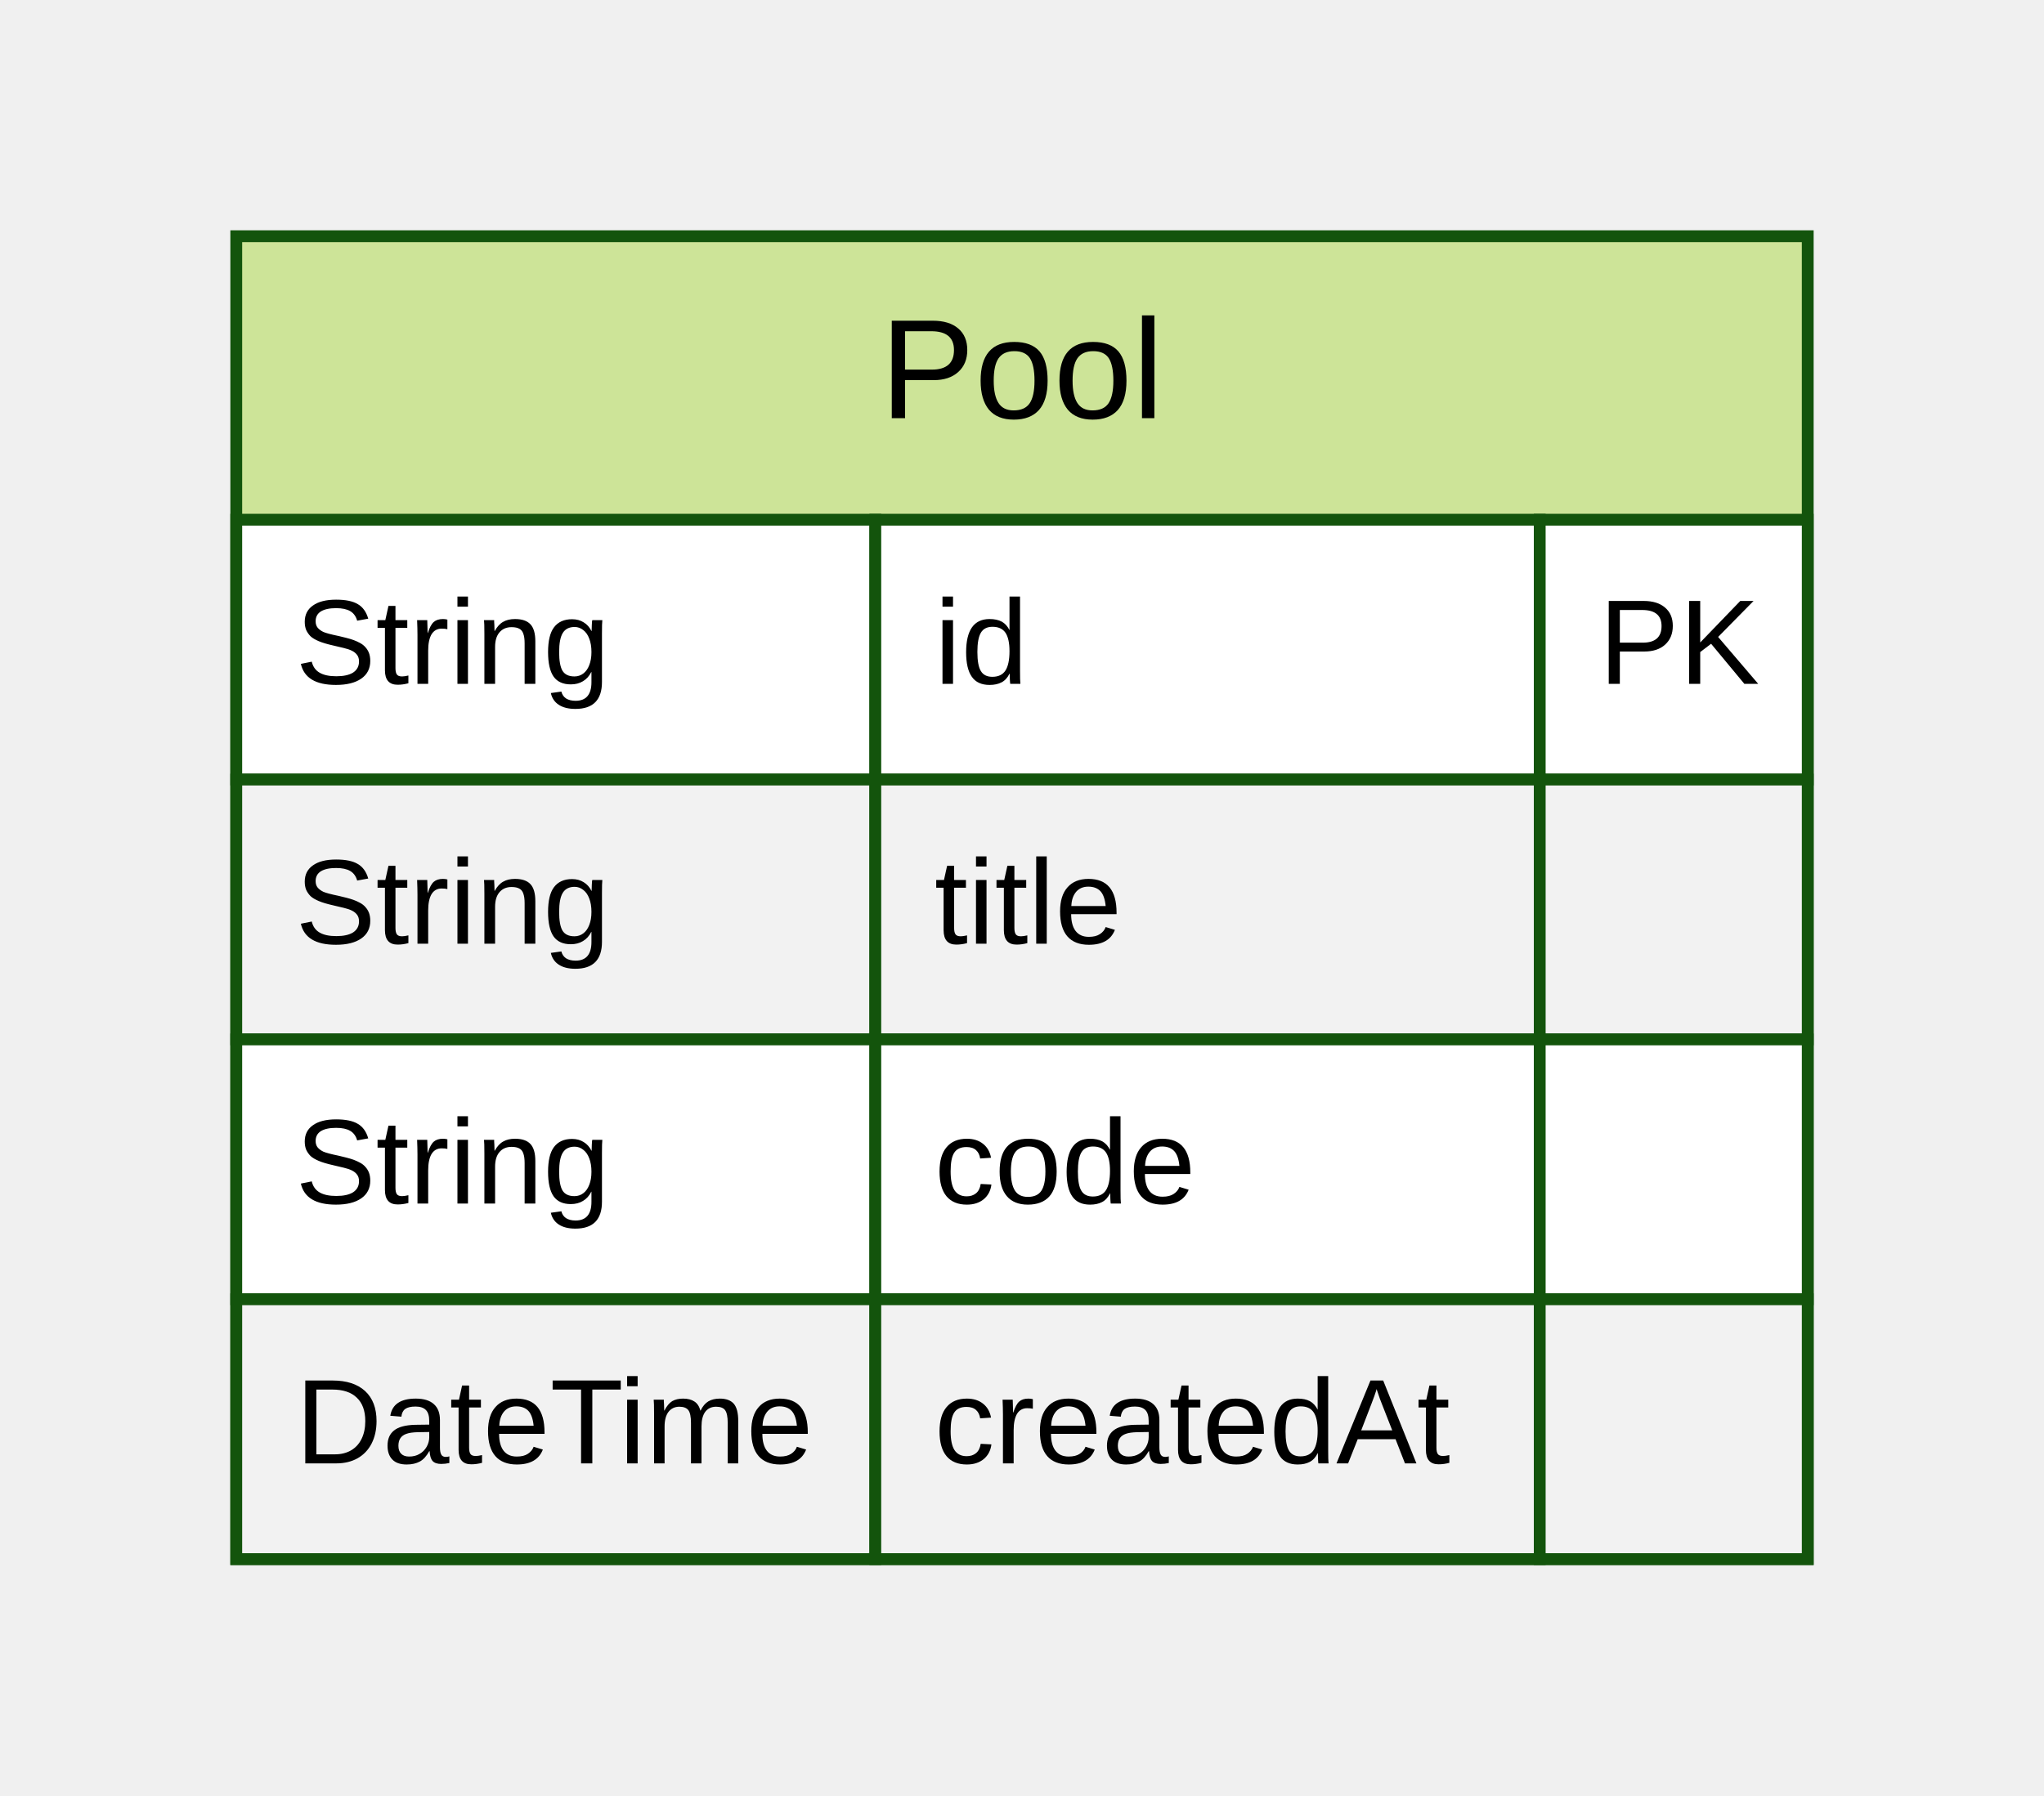
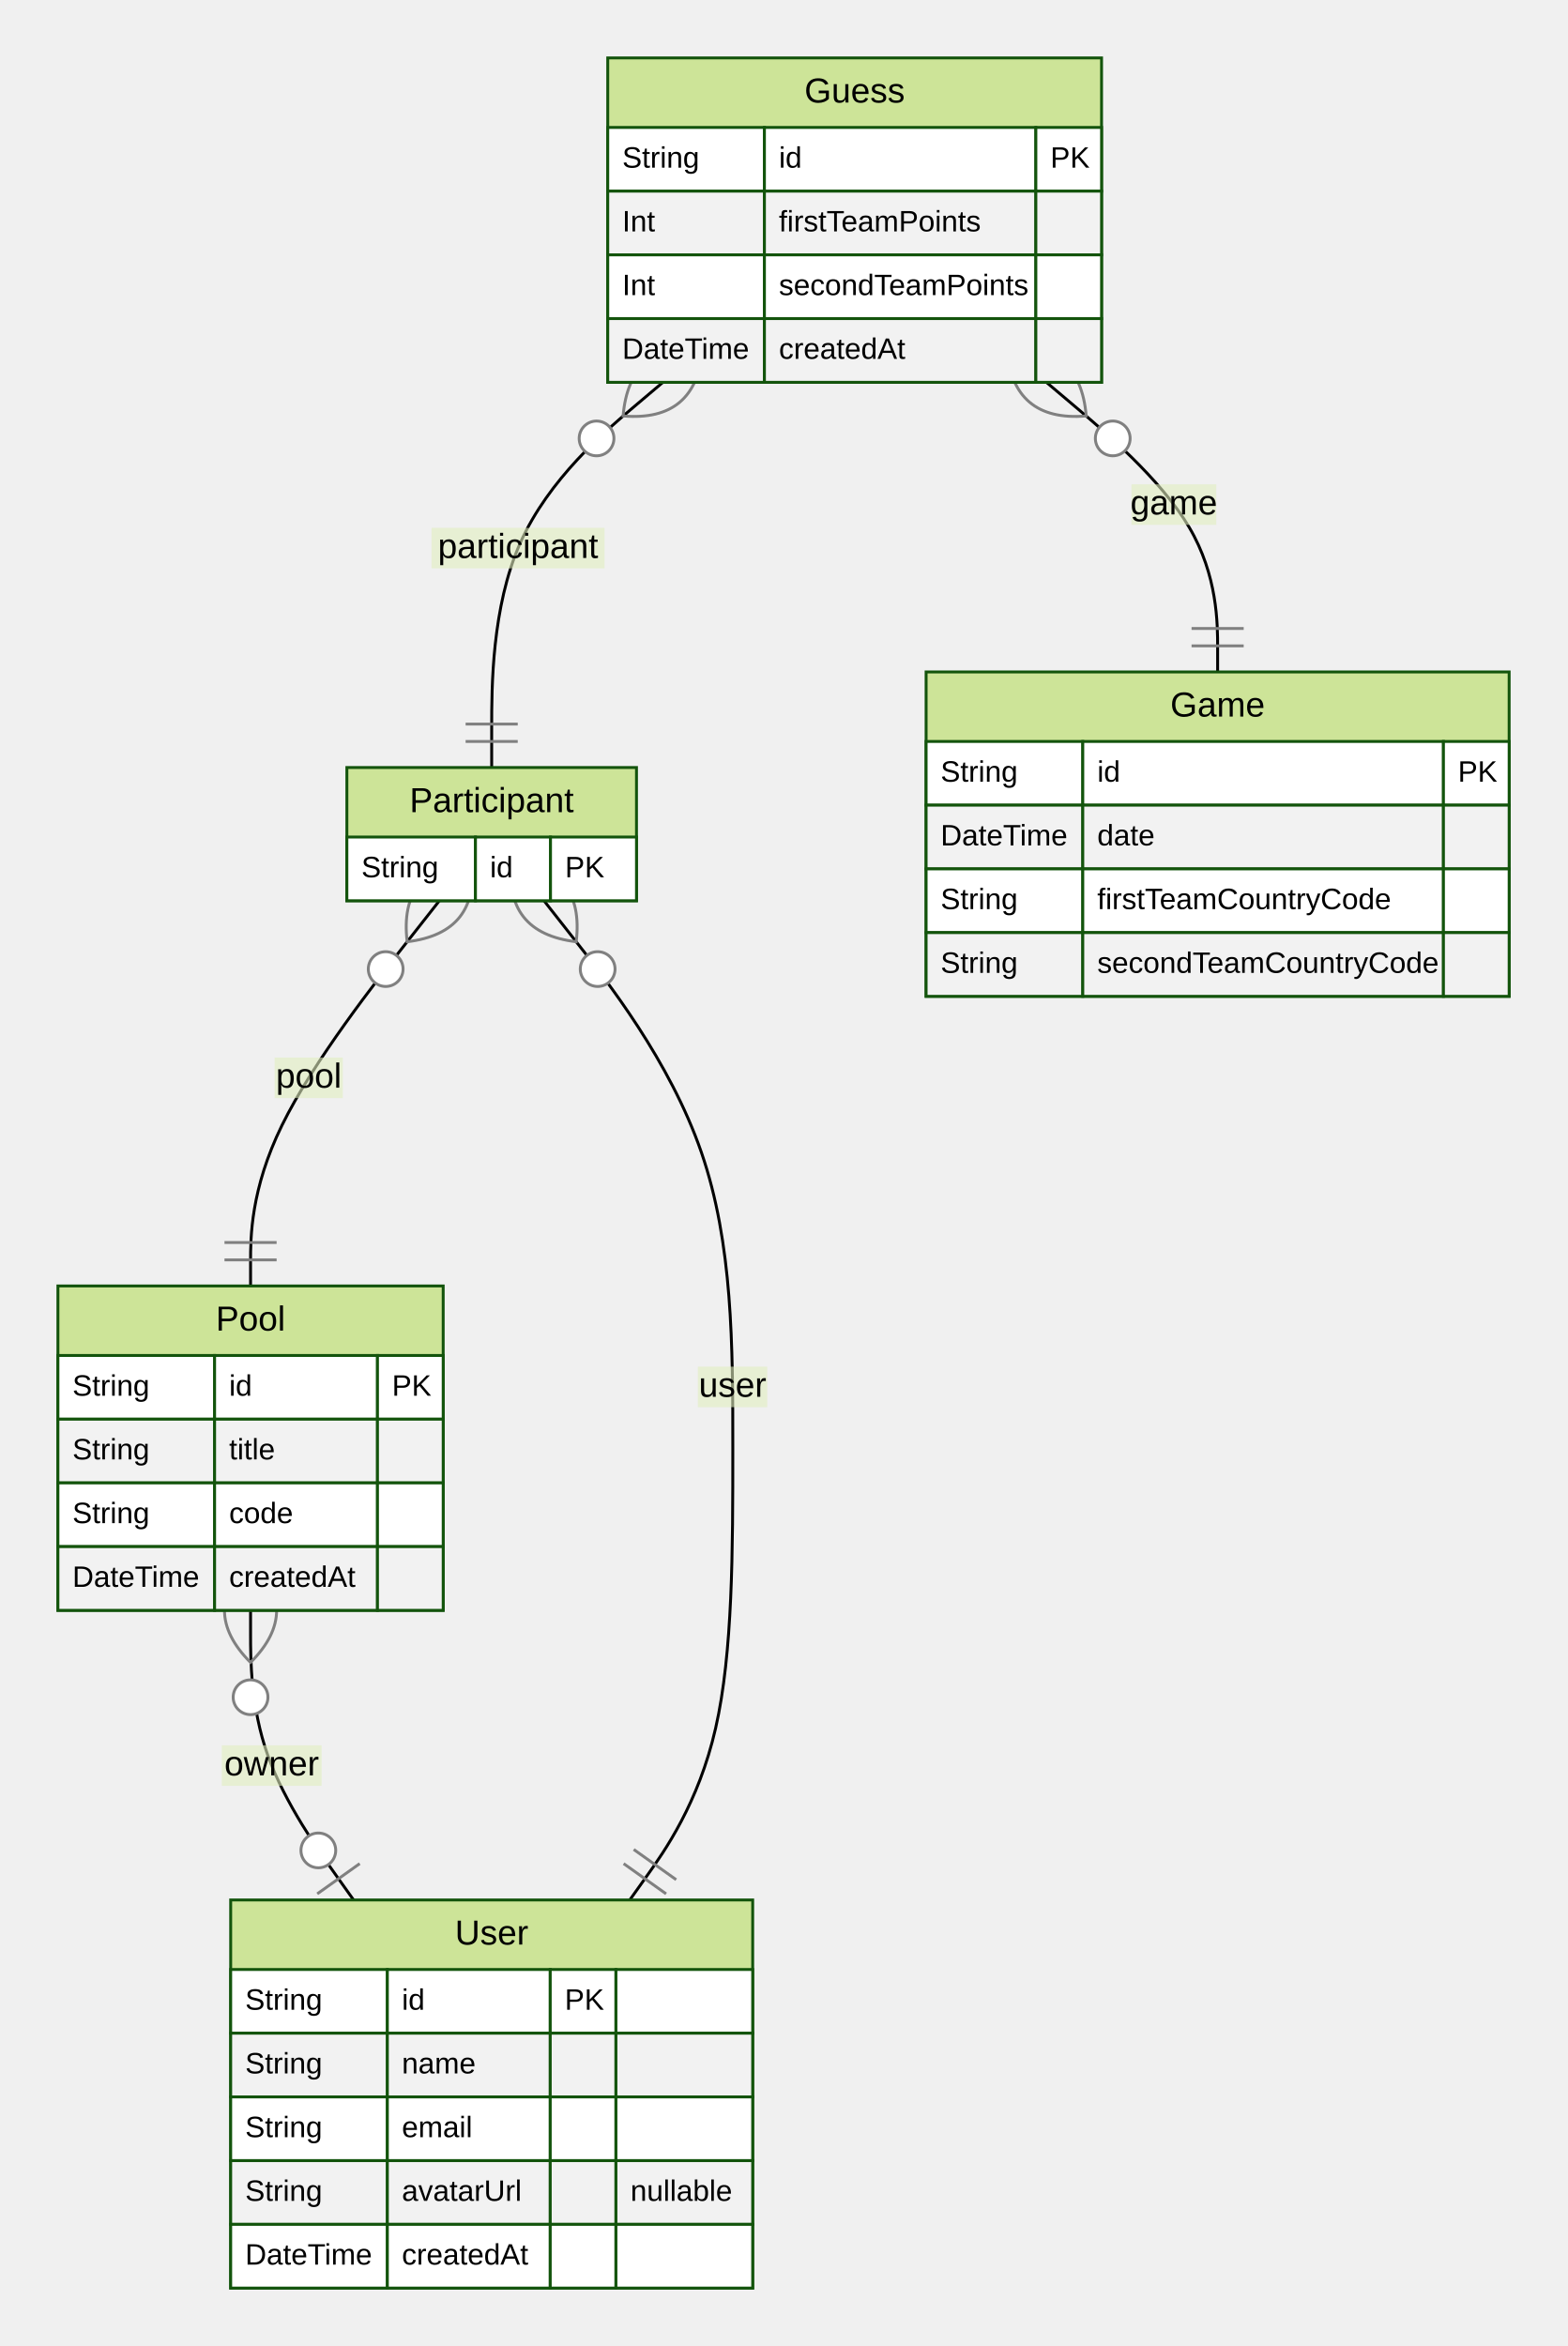
- <svg xmlns="http://www.w3.org/2000/svg" aria-labelledby="chart-title-mermaid-0 chart-desc-mermaid-0" role="img" viewBox="0 0 173.026 152" style="max-width: 173.026px; background-color: white;" width="100%" id="mermaid-0">
+ <svg xmlns="http://www.w3.org/2000/svg" aria-labelledby="chart-title-mermaid-0 chart-desc-mermaid-0" role="img" viewBox="0 0 541.082 810" style="max-width: 541.082px; background-color: white;" width="100%" id="mermaid-0">
  <style>#mermaid-0 {font-family:"trebuchet ms",verdana,arial,sans-serif;font-size:16px;fill:#000000;}#mermaid-0 .error-icon{fill:#552222;}#mermaid-0 .error-text{fill:#552222;stroke:#552222;}#mermaid-0 .edge-thickness-normal{stroke-width:2px;}#mermaid-0 .edge-thickness-thick{stroke-width:3.5px;}#mermaid-0 .edge-pattern-solid{stroke-dasharray:0;}#mermaid-0 .edge-pattern-dashed{stroke-dasharray:3;}#mermaid-0 .edge-pattern-dotted{stroke-dasharray:2;}#mermaid-0 .marker{fill:#000000;stroke:#000000;}#mermaid-0 .marker.cross{stroke:#000000;}#mermaid-0 svg{font-family:"trebuchet ms",verdana,arial,sans-serif;font-size:16px;}#mermaid-0 .entityBox{fill:#cde498;stroke:#13540c;}#mermaid-0 .attributeBoxOdd{fill:#ffffff;stroke:#13540c;}#mermaid-0 .attributeBoxEven{fill:#f2f2f2;stroke:#13540c;}#mermaid-0 .relationshipLabelBox{fill:hsl(78.158, 58.462%, 84.51%);opacity:0.7;background-color:hsl(78.158, 58.462%, 84.51%);}#mermaid-0 .relationshipLabelBox rect{opacity:0.5;}#mermaid-0 .relationshipLine{stroke:#000000;}#mermaid-0 :root{--mermaid-font-family:"trebuchet ms",verdana,arial,sans-serif;}</style>
  <g />
  <defs>
    <marker orient="auto" markerHeight="18" markerWidth="18" refY="9" refX="0" id="ONLY_ONE_START">
      <path d="M9,0 L9,18 M15,0 L15,18" fill="none" stroke="gray" />
    </marker>
  </defs>
  <defs>
    <marker orient="auto" markerHeight="18" markerWidth="18" refY="9" refX="18" id="ONLY_ONE_END">
      <path d="M3,0 L3,18 M9,0 L9,18" fill="none" stroke="gray" />
    </marker>
  </defs>
  <defs>
    <marker orient="auto" markerHeight="18" markerWidth="30" refY="9" refX="0" id="ZERO_OR_ONE_START">
      <circle r="6" cy="9" cx="21" fill="white" stroke="gray" />
      <path d="M9,0 L9,18" fill="none" stroke="gray" />
    </marker>
  </defs>
  <defs>
    <marker orient="auto" markerHeight="18" markerWidth="30" refY="9" refX="30" id="ZERO_OR_ONE_END">
      <circle r="6" cy="9" cx="9" fill="white" stroke="gray" />
      <path d="M21,0 L21,18" fill="none" stroke="gray" />
    </marker>
  </defs>
  <defs>
    <marker orient="auto" markerHeight="36" markerWidth="45" refY="18" refX="18" id="ONE_OR_MORE_START">
      <path d="M0,18 Q 18,0 36,18 Q 18,36 0,18 M42,9 L42,27" fill="none" stroke="gray" />
    </marker>
  </defs>
  <defs>
    <marker orient="auto" markerHeight="36" markerWidth="45" refY="18" refX="27" id="ONE_OR_MORE_END">
      <path d="M3,9 L3,27 M9,18 Q27,0 45,18 Q27,36 9,18" fill="none" stroke="gray" />
    </marker>
  </defs>
  <defs>
    <marker orient="auto" markerHeight="36" markerWidth="57" refY="18" refX="18" id="ZERO_OR_MORE_START">
      <circle r="6" cy="18" cx="48" fill="white" stroke="gray" />
      <path d="M0,18 Q18,0 36,18 Q18,36 0,18" fill="none" stroke="gray" />
    </marker>
  </defs>
  <defs>
    <marker orient="auto" markerHeight="36" markerWidth="57" refY="18" refX="39" id="ZERO_OR_MORE_END">
      <circle r="6" cy="18" cx="9" fill="white" stroke="gray" />
      <path d="M21,18 Q39,0 57,18 Q39,36 21,18" fill="none" stroke="gray" />
    </marker>
  </defs>
-   <g transform="translate(20,20 )" id="Pool">
+   <path marker-start="url(#ZERO_OR_MORE_START)" marker-end="url(#ZERO_OR_ONE_END)" fill="none" stroke="gray" d="M86.513,556L86.513,564.333C86.513,572.667,86.513,589.333,92.443,606C98.373,622.667,110.233,639.333,116.163,647.667L122.093,656" class="er relationshipLine" />
+   <path marker-start="url(#ZERO_OR_MORE_START)" marker-end="url(#ONLY_ONE_END)" fill="none" stroke="gray" d="M187.835,311L198.7,324.833C209.565,338.667,231.296,366.333,242.161,397.833C253.026,429.333,253.026,464.667,253.026,500C253.026,535.333,253.026,570.667,247.096,596.667C241.167,622.667,229.307,639.333,223.377,647.667L217.447,656" class="er relationshipLine" />
+   <path marker-start="url(#ZERO_OR_MORE_START)" marker-end="url(#ONLY_ONE_END)" fill="none" stroke="gray" d="M151.705,311L140.839,324.833C129.974,338.667,108.244,366.333,97.378,388.5C86.513,410.667,86.513,427.333,86.513,435.667L86.513,444" class="er relationshipLine" />
+   <path marker-start="url(#ZERO_OR_MORE_START)" marker-end="url(#ONLY_ONE_END)" fill="none" stroke="gray" d="M361.309,132L371.162,140.333C381.015,148.667,400.72,165.333,410.573,182C420.426,198.667,420.426,215.333,420.426,223.667L420.426,232" class="er relationshipLine" />
+   <path marker-start="url(#ZERO_OR_MORE_START)" marker-end="url(#ONLY_ONE_END)" fill="none" stroke="gray" d="M228.887,132L219.034,140.333C209.181,148.667,189.476,165.333,179.623,187.5C169.77,209.667,169.77,237.333,169.77,251.167L169.77,265" class="er relationshipLine" />
+   <g transform="translate(20,444 )" id="Pool">
    <rect height="112" width="133.026" y="0" x="0" stroke="gray" fill-opacity="100%" fill="honeydew" class="er entityBox" />
    <text transform="translate(66.51321,12)" style="font-family: &quot;trebuchet ms&quot;, verdana, arial, sans-serif;; font-size: 12px" text-anchor="middle" dominant-baseline="middle" y="0" x="0" id="entity-Pool" class="er entityLabel">Pool</text>
    <rect height="22" width="54.096" y="24" x="0" stroke="gray" fill-opacity="100%" fill="honeydew" class="er attributeBoxOdd" />
    <text transform="translate(5,35)" style="font-family: &quot;trebuchet ms&quot;, verdana, arial, sans-serif;; font-size: 10.2px" text-anchor="left" dominant-baseline="middle" y="0" x="0" id="entity-Pool-attr-1-type" class="er entityLabel">String</text>
    <rect height="22" width="56.243" y="24" x="54.096" stroke="gray" fill-opacity="100%" fill="honeydew" class="er attributeBoxOdd" />
    <text transform="translate(59.09555,35)" style="font-family: &quot;trebuchet ms&quot;, verdana, arial, sans-serif;; font-size: 10.2px" text-anchor="left" dominant-baseline="middle" y="0" x="0" id="entity-Pool-attr-1-name" class="er entityLabel">id</text>
    <rect height="22" width="22.688" y="24" x="110.339" stroke="gray" fill-opacity="100%" fill="honeydew" class="er attributeBoxOdd" />
    <text transform="translate(115.3387,35)" style="font-family: &quot;trebuchet ms&quot;, verdana, arial, sans-serif;; font-size: 10.2px" text-anchor="left" dominant-baseline="middle" y="0" x="0" id="entity-Pool-attr-1-key" class="er entityLabel">PK</text>
    <rect height="22" width="54.096" y="46" x="0" stroke="gray" fill-opacity="100%" fill="honeydew" class="er attributeBoxEven" />
    <text transform="translate(5,57)" style="font-family: &quot;trebuchet ms&quot;, verdana, arial, sans-serif;; font-size: 10.2px" text-anchor="left" dominant-baseline="middle" y="0" x="0" id="entity-Pool-attr-2-type" class="er entityLabel">String</text>
    <rect height="22" width="56.243" y="46" x="54.096" stroke="gray" fill-opacity="100%" fill="honeydew" class="er attributeBoxEven" />
    <text transform="translate(59.09555,57)" style="font-family: &quot;trebuchet ms&quot;, verdana, arial, sans-serif;; font-size: 10.2px" text-anchor="left" dominant-baseline="middle" y="0" x="0" id="entity-Pool-attr-2-name" class="er entityLabel">title</text>
    <rect height="22" width="22.688" y="46" x="110.339" stroke="gray" fill-opacity="100%" fill="honeydew" class="er attributeBoxEven" />
    <text transform="translate(115.3387,57)" style="font-family: &quot;trebuchet ms&quot;, verdana, arial, sans-serif;; font-size: 10.2px" text-anchor="left" dominant-baseline="middle" y="0" x="0" id="entity-Pool-attr-2-key" class="er entityLabel" />
    <rect height="22" width="54.096" y="68" x="0" stroke="gray" fill-opacity="100%" fill="honeydew" class="er attributeBoxOdd" />
    <text transform="translate(5,79)" style="font-family: &quot;trebuchet ms&quot;, verdana, arial, sans-serif;; font-size: 10.2px" text-anchor="left" dominant-baseline="middle" y="0" x="0" id="entity-Pool-attr-3-type" class="er entityLabel">String</text>
    <rect height="22" width="56.243" y="68" x="54.096" stroke="gray" fill-opacity="100%" fill="honeydew" class="er attributeBoxOdd" />
    <text transform="translate(59.09555,79)" style="font-family: &quot;trebuchet ms&quot;, verdana, arial, sans-serif;; font-size: 10.2px" text-anchor="left" dominant-baseline="middle" y="0" x="0" id="entity-Pool-attr-3-name" class="er entityLabel">code</text>
    <rect height="22" width="22.688" y="68" x="110.339" stroke="gray" fill-opacity="100%" fill="honeydew" class="er attributeBoxOdd" />
    <text transform="translate(115.3387,79)" style="font-family: &quot;trebuchet ms&quot;, verdana, arial, sans-serif;; font-size: 10.2px" text-anchor="left" dominant-baseline="middle" y="0" x="0" id="entity-Pool-attr-3-key" class="er entityLabel" />
    <rect height="22" width="54.096" y="90" x="0" stroke="gray" fill-opacity="100%" fill="honeydew" class="er attributeBoxEven" />
    <text transform="translate(5,101)" style="font-family: &quot;trebuchet ms&quot;, verdana, arial, sans-serif;; font-size: 10.2px" text-anchor="left" dominant-baseline="middle" y="0" x="0" id="entity-Pool-attr-4-type" class="er entityLabel">DateTime</text>
    <rect height="22" width="56.243" y="90" x="54.096" stroke="gray" fill-opacity="100%" fill="honeydew" class="er attributeBoxEven" />
    <text transform="translate(59.09555,101)" style="font-family: &quot;trebuchet ms&quot;, verdana, arial, sans-serif;; font-size: 10.2px" text-anchor="left" dominant-baseline="middle" y="0" x="0" id="entity-Pool-attr-4-name" class="er entityLabel">createdAt</text>
    <rect height="22" width="22.688" y="90" x="110.339" stroke="gray" fill-opacity="100%" fill="honeydew" class="er attributeBoxEven" />
    <text transform="translate(115.3387,101)" style="font-family: &quot;trebuchet ms&quot;, verdana, arial, sans-serif;; font-size: 10.2px" text-anchor="left" dominant-baseline="middle" y="0" x="0" id="entity-Pool-attr-4-key" class="er entityLabel" />
  </g>
+   <g transform="translate(119.7698,265 )" id="Participant">
+     <rect height="46" width="100" y="0" x="0" stroke="gray" fill-opacity="100%" fill="honeydew" class="er entityBox" />
+     <text transform="translate(50,12)" style="font-family: &quot;trebuchet ms&quot;, verdana, arial, sans-serif;; font-size: 12px" text-anchor="middle" dominant-baseline="middle" y="0" x="0" id="entity-Participant" class="er entityLabel">Participant</text>
+     <rect height="22" width="44.399" y="24" x="0" stroke="gray" fill-opacity="100%" fill="honeydew" class="er attributeBoxOdd" />
+     <text transform="translate(5,35)" style="font-family: &quot;trebuchet ms&quot;, verdana, arial, sans-serif;; font-size: 10.2px" text-anchor="left" dominant-baseline="middle" y="0" x="0" id="entity-Participant-attr-1-type" class="er entityLabel">String</text>
+     <rect height="22" width="25.911" y="24" x="44.399" stroke="gray" fill-opacity="100%" fill="honeydew" class="er attributeBoxOdd" />
+     <text transform="translate(49.39862,35)" style="font-family: &quot;trebuchet ms&quot;, verdana, arial, sans-serif;; font-size: 10.2px" text-anchor="left" dominant-baseline="middle" y="0" x="0" id="entity-Participant-attr-1-name" class="er entityLabel">id</text>
+     <rect height="22" width="29.69" y="24" x="70.31" stroke="gray" fill-opacity="100%" fill="honeydew" class="er attributeBoxOdd" />
+     <text transform="translate(75.30976,35)" style="font-family: &quot;trebuchet ms&quot;, verdana, arial, sans-serif;; font-size: 10.2px" text-anchor="left" dominant-baseline="middle" y="0" x="0" id="entity-Participant-attr-1-key" class="er entityLabel">PK</text>
+   </g>
+   <g transform="translate(79.65034,656 )" id="User">
+     <rect height="134" width="180.239" y="0" x="0" stroke="gray" fill-opacity="100%" fill="honeydew" class="er entityBox" />
+     <text transform="translate(90.11948,12)" style="font-family: &quot;trebuchet ms&quot;, verdana, arial, sans-serif;; font-size: 12px" text-anchor="middle" dominant-baseline="middle" y="0" x="0" id="entity-User" class="er entityLabel">User</text>
+     <rect height="22" width="54.096" y="24" x="0" stroke="gray" fill-opacity="100%" fill="honeydew" class="er attributeBoxOdd" />
+     <text transform="translate(5,35)" style="font-family: &quot;trebuchet ms&quot;, verdana, arial, sans-serif;; font-size: 10.2px" text-anchor="left" dominant-baseline="middle" y="0" x="0" id="entity-User-attr-1-type" class="er entityLabel">String</text>
+     <rect height="22" width="56.243" y="24" x="54.096" stroke="gray" fill-opacity="100%" fill="honeydew" class="er attributeBoxOdd" />
+     <text transform="translate(59.09555,35)" style="font-family: &quot;trebuchet ms&quot;, verdana, arial, sans-serif;; font-size: 10.2px" text-anchor="left" dominant-baseline="middle" y="0" x="0" id="entity-User-attr-1-name" class="er entityLabel">id</text>
+     <rect height="22" width="22.688" y="24" x="110.339" stroke="gray" fill-opacity="100%" fill="honeydew" class="er attributeBoxOdd" />
+     <text transform="translate(115.3387,35)" style="font-family: &quot;trebuchet ms&quot;, verdana, arial, sans-serif;; font-size: 10.2px" text-anchor="left" dominant-baseline="middle" y="0" x="0" id="entity-User-attr-1-key" class="er entityLabel">PK</text>
+     <rect height="22" width="47.213" y="24" x="133.026" stroke="gray" fill-opacity="100%" fill="honeydew" class="er attributeBoxOdd" />
+     <text transform="translate(138.0264,35)" style="font-family: &quot;trebuchet ms&quot;, verdana, arial, sans-serif;; font-size: 10.2px" text-anchor="left" dominant-baseline="middle" y="0" x="0" id="entity-User-attr-1-comment" class="er entityLabel" />
+     <rect height="22" width="54.096" y="46" x="0" stroke="gray" fill-opacity="100%" fill="honeydew" class="er attributeBoxEven" />
+     <text transform="translate(5,57)" style="font-family: &quot;trebuchet ms&quot;, verdana, arial, sans-serif;; font-size: 10.2px" text-anchor="left" dominant-baseline="middle" y="0" x="0" id="entity-User-attr-2-type" class="er entityLabel">String</text>
+     <rect height="22" width="56.243" y="46" x="54.096" stroke="gray" fill-opacity="100%" fill="honeydew" class="er attributeBoxEven" />
+     <text transform="translate(59.09555,57)" style="font-family: &quot;trebuchet ms&quot;, verdana, arial, sans-serif;; font-size: 10.2px" text-anchor="left" dominant-baseline="middle" y="0" x="0" id="entity-User-attr-2-name" class="er entityLabel">name</text>
+     <rect height="22" width="22.688" y="46" x="110.339" stroke="gray" fill-opacity="100%" fill="honeydew" class="er attributeBoxEven" />
+     <text transform="translate(115.3387,57)" style="font-family: &quot;trebuchet ms&quot;, verdana, arial, sans-serif;; font-size: 10.2px" text-anchor="left" dominant-baseline="middle" y="0" x="0" id="entity-User-attr-2-key" class="er entityLabel" />
+     <rect height="22" width="47.213" y="46" x="133.026" stroke="gray" fill-opacity="100%" fill="honeydew" class="er attributeBoxEven" />
+     <text transform="translate(138.0264,57)" style="font-family: &quot;trebuchet ms&quot;, verdana, arial, sans-serif;; font-size: 10.2px" text-anchor="left" dominant-baseline="middle" y="0" x="0" id="entity-User-attr-2-comment" class="er entityLabel" />
+     <rect height="22" width="54.096" y="68" x="0" stroke="gray" fill-opacity="100%" fill="honeydew" class="er attributeBoxOdd" />
+     <text transform="translate(5,79)" style="font-family: &quot;trebuchet ms&quot;, verdana, arial, sans-serif;; font-size: 10.2px" text-anchor="left" dominant-baseline="middle" y="0" x="0" id="entity-User-attr-3-type" class="er entityLabel">String</text>
+     <rect height="22" width="56.243" y="68" x="54.096" stroke="gray" fill-opacity="100%" fill="honeydew" class="er attributeBoxOdd" />
+     <text transform="translate(59.09555,79)" style="font-family: &quot;trebuchet ms&quot;, verdana, arial, sans-serif;; font-size: 10.2px" text-anchor="left" dominant-baseline="middle" y="0" x="0" id="entity-User-attr-3-name" class="er entityLabel">email</text>
+     <rect height="22" width="22.688" y="68" x="110.339" stroke="gray" fill-opacity="100%" fill="honeydew" class="er attributeBoxOdd" />
+     <text transform="translate(115.3387,79)" style="font-family: &quot;trebuchet ms&quot;, verdana, arial, sans-serif;; font-size: 10.2px" text-anchor="left" dominant-baseline="middle" y="0" x="0" id="entity-User-attr-3-key" class="er entityLabel" />
+     <rect height="22" width="47.213" y="68" x="133.026" stroke="gray" fill-opacity="100%" fill="honeydew" class="er attributeBoxOdd" />
+     <text transform="translate(138.0264,79)" style="font-family: &quot;trebuchet ms&quot;, verdana, arial, sans-serif;; font-size: 10.2px" text-anchor="left" dominant-baseline="middle" y="0" x="0" id="entity-User-attr-3-comment" class="er entityLabel" />
+     <rect height="22" width="54.096" y="90" x="0" stroke="gray" fill-opacity="100%" fill="honeydew" class="er attributeBoxEven" />
+     <text transform="translate(5,101)" style="font-family: &quot;trebuchet ms&quot;, verdana, arial, sans-serif;; font-size: 10.2px" text-anchor="left" dominant-baseline="middle" y="0" x="0" id="entity-User-attr-4-type" class="er entityLabel">String</text>
+     <rect height="22" width="56.243" y="90" x="54.096" stroke="gray" fill-opacity="100%" fill="honeydew" class="er attributeBoxEven" />
+     <text transform="translate(59.09555,101)" style="font-family: &quot;trebuchet ms&quot;, verdana, arial, sans-serif;; font-size: 10.2px" text-anchor="left" dominant-baseline="middle" y="0" x="0" id="entity-User-attr-4-name" class="er entityLabel">avatarUrl</text>
+     <rect height="22" width="22.688" y="90" x="110.339" stroke="gray" fill-opacity="100%" fill="honeydew" class="er attributeBoxEven" />
+     <text transform="translate(115.3387,101)" style="font-family: &quot;trebuchet ms&quot;, verdana, arial, sans-serif;; font-size: 10.2px" text-anchor="left" dominant-baseline="middle" y="0" x="0" id="entity-User-attr-4-key" class="er entityLabel" />
+     <rect height="22" width="47.213" y="90" x="133.026" stroke="gray" fill-opacity="100%" fill="honeydew" class="er attributeBoxEven" />
+     <text transform="translate(138.0264,101)" style="font-family: &quot;trebuchet ms&quot;, verdana, arial, sans-serif;; font-size: 10.2px" text-anchor="left" dominant-baseline="middle" y="0" x="0" id="entity-User-attr-4-comment" class="er entityLabel">nullable</text>
+     <rect height="22" width="54.096" y="112" x="0" stroke="gray" fill-opacity="100%" fill="honeydew" class="er attributeBoxOdd" />
+     <text transform="translate(5,123)" style="font-family: &quot;trebuchet ms&quot;, verdana, arial, sans-serif;; font-size: 10.2px" text-anchor="left" dominant-baseline="middle" y="0" x="0" id="entity-User-attr-5-type" class="er entityLabel">DateTime</text>
+     <rect height="22" width="56.243" y="112" x="54.096" stroke="gray" fill-opacity="100%" fill="honeydew" class="er attributeBoxOdd" />
+     <text transform="translate(59.09555,123)" style="font-family: &quot;trebuchet ms&quot;, verdana, arial, sans-serif;; font-size: 10.2px" text-anchor="left" dominant-baseline="middle" y="0" x="0" id="entity-User-attr-5-name" class="er entityLabel">createdAt</text>
+     <rect height="22" width="22.688" y="112" x="110.339" stroke="gray" fill-opacity="100%" fill="honeydew" class="er attributeBoxOdd" />
+     <text transform="translate(115.3387,123)" style="font-family: &quot;trebuchet ms&quot;, verdana, arial, sans-serif;; font-size: 10.2px" text-anchor="left" dominant-baseline="middle" y="0" x="0" id="entity-User-attr-5-key" class="er entityLabel" />
+     <rect height="22" width="47.213" y="112" x="133.026" stroke="gray" fill-opacity="100%" fill="honeydew" class="er attributeBoxOdd" />
+     <text transform="translate(138.0264,123)" style="font-family: &quot;trebuchet ms&quot;, verdana, arial, sans-serif;; font-size: 10.2px" text-anchor="left" dominant-baseline="middle" y="0" x="0" id="entity-User-attr-5-comment" class="er entityLabel" />
+   </g>
+   <g transform="translate(319.7698,232 )" id="Game">
+     <rect height="112" width="201.312" y="0" x="0" stroke="gray" fill-opacity="100%" fill="honeydew" class="er entityBox" />
+     <text transform="translate(100.6562,12)" style="font-family: &quot;trebuchet ms&quot;, verdana, arial, sans-serif;; font-size: 12px" text-anchor="middle" dominant-baseline="middle" y="0" x="0" id="entity-Game" class="er entityLabel">Game</text>
+     <rect height="22" width="54.096" y="24" x="0" stroke="gray" fill-opacity="100%" fill="honeydew" class="er attributeBoxOdd" />
+     <text transform="translate(5,35)" style="font-family: &quot;trebuchet ms&quot;, verdana, arial, sans-serif;; font-size: 10.2px" text-anchor="left" dominant-baseline="middle" y="0" x="0" id="entity-Game-attr-1-type" class="er entityLabel">String</text>
+     <rect height="22" width="124.529" y="24" x="54.096" stroke="gray" fill-opacity="100%" fill="honeydew" class="er attributeBoxOdd" />
+     <text transform="translate(59.09555,35)" style="font-family: &quot;trebuchet ms&quot;, verdana, arial, sans-serif;; font-size: 10.2px" text-anchor="left" dominant-baseline="middle" y="0" x="0" id="entity-Game-attr-1-name" class="er entityLabel">id</text>
+     <rect height="22" width="22.688" y="24" x="178.625" stroke="gray" fill-opacity="100%" fill="honeydew" class="er attributeBoxOdd" />
+     <text transform="translate(183.6248,35)" style="font-family: &quot;trebuchet ms&quot;, verdana, arial, sans-serif;; font-size: 10.2px" text-anchor="left" dominant-baseline="middle" y="0" x="0" id="entity-Game-attr-1-key" class="er entityLabel">PK</text>
+     <rect height="22" width="54.096" y="46" x="0" stroke="gray" fill-opacity="100%" fill="honeydew" class="er attributeBoxEven" />
+     <text transform="translate(5,57)" style="font-family: &quot;trebuchet ms&quot;, verdana, arial, sans-serif;; font-size: 10.2px" text-anchor="left" dominant-baseline="middle" y="0" x="0" id="entity-Game-attr-2-type" class="er entityLabel">DateTime</text>
+     <rect height="22" width="124.529" y="46" x="54.096" stroke="gray" fill-opacity="100%" fill="honeydew" class="er attributeBoxEven" />
+     <text transform="translate(59.09555,57)" style="font-family: &quot;trebuchet ms&quot;, verdana, arial, sans-serif;; font-size: 10.2px" text-anchor="left" dominant-baseline="middle" y="0" x="0" id="entity-Game-attr-2-name" class="er entityLabel">date</text>
+     <rect height="22" width="22.688" y="46" x="178.625" stroke="gray" fill-opacity="100%" fill="honeydew" class="er attributeBoxEven" />
+     <text transform="translate(183.6248,57)" style="font-family: &quot;trebuchet ms&quot;, verdana, arial, sans-serif;; font-size: 10.2px" text-anchor="left" dominant-baseline="middle" y="0" x="0" id="entity-Game-attr-2-key" class="er entityLabel" />
+     <rect height="22" width="54.096" y="68" x="0" stroke="gray" fill-opacity="100%" fill="honeydew" class="er attributeBoxOdd" />
+     <text transform="translate(5,79)" style="font-family: &quot;trebuchet ms&quot;, verdana, arial, sans-serif;; font-size: 10.2px" text-anchor="left" dominant-baseline="middle" y="0" x="0" id="entity-Game-attr-3-type" class="er entityLabel">String</text>
+     <rect height="22" width="124.529" y="68" x="54.096" stroke="gray" fill-opacity="100%" fill="honeydew" class="er attributeBoxOdd" />
+     <text transform="translate(59.09555,79)" style="font-family: &quot;trebuchet ms&quot;, verdana, arial, sans-serif;; font-size: 10.2px" text-anchor="left" dominant-baseline="middle" y="0" x="0" id="entity-Game-attr-3-name" class="er entityLabel">firstTeamCountryCode</text>
+     <rect height="22" width="22.688" y="68" x="178.625" stroke="gray" fill-opacity="100%" fill="honeydew" class="er attributeBoxOdd" />
+     <text transform="translate(183.6248,79)" style="font-family: &quot;trebuchet ms&quot;, verdana, arial, sans-serif;; font-size: 10.2px" text-anchor="left" dominant-baseline="middle" y="0" x="0" id="entity-Game-attr-3-key" class="er entityLabel" />
+     <rect height="22" width="54.096" y="90" x="0" stroke="gray" fill-opacity="100%" fill="honeydew" class="er attributeBoxEven" />
+     <text transform="translate(5,101)" style="font-family: &quot;trebuchet ms&quot;, verdana, arial, sans-serif;; font-size: 10.2px" text-anchor="left" dominant-baseline="middle" y="0" x="0" id="entity-Game-attr-4-type" class="er entityLabel">String</text>
+     <rect height="22" width="124.529" y="90" x="54.096" stroke="gray" fill-opacity="100%" fill="honeydew" class="er attributeBoxEven" />
+     <text transform="translate(59.09555,101)" style="font-family: &quot;trebuchet ms&quot;, verdana, arial, sans-serif;; font-size: 10.2px" text-anchor="left" dominant-baseline="middle" y="0" x="0" id="entity-Game-attr-4-name" class="er entityLabel">secondTeamCountryCode</text>
+     <rect height="22" width="22.688" y="90" x="178.625" stroke="gray" fill-opacity="100%" fill="honeydew" class="er attributeBoxEven" />
+     <text transform="translate(183.6248,101)" style="font-family: &quot;trebuchet ms&quot;, verdana, arial, sans-serif;; font-size: 10.2px" text-anchor="left" dominant-baseline="middle" y="0" x="0" id="entity-Game-attr-4-key" class="er entityLabel" />
+   </g>
+   <g transform="translate(209.8457,20 )" id="Guess">
+     <rect height="112" width="170.504" y="0" x="0" stroke="gray" fill-opacity="100%" fill="honeydew" class="er entityBox" />
+     <text transform="translate(85.2522,12)" style="font-family: &quot;trebuchet ms&quot;, verdana, arial, sans-serif;; font-size: 12px" text-anchor="middle" dominant-baseline="middle" y="0" x="0" id="entity-Guess" class="er entityLabel">Guess</text>
+     <rect height="22" width="54.096" y="24" x="0" stroke="gray" fill-opacity="100%" fill="honeydew" class="er attributeBoxOdd" />
+     <text transform="translate(5,35)" style="font-family: &quot;trebuchet ms&quot;, verdana, arial, sans-serif;; font-size: 10.2px" text-anchor="left" dominant-baseline="middle" y="0" x="0" id="entity-Guess-attr-1-type" class="er entityLabel">String</text>
+     <rect height="22" width="93.721" y="24" x="54.096" stroke="gray" fill-opacity="100%" fill="honeydew" class="er attributeBoxOdd" />
+     <text transform="translate(59.09555,35)" style="font-family: &quot;trebuchet ms&quot;, verdana, arial, sans-serif;; font-size: 10.2px" text-anchor="left" dominant-baseline="middle" y="0" x="0" id="entity-Guess-attr-1-name" class="er entityLabel">id</text>
+     <rect height="22" width="22.688" y="24" x="147.817" stroke="gray" fill-opacity="100%" fill="honeydew" class="er attributeBoxOdd" />
+     <text transform="translate(152.8167,35)" style="font-family: &quot;trebuchet ms&quot;, verdana, arial, sans-serif;; font-size: 10.2px" text-anchor="left" dominant-baseline="middle" y="0" x="0" id="entity-Guess-attr-1-key" class="er entityLabel">PK</text>
+     <rect height="22" width="54.096" y="46" x="0" stroke="gray" fill-opacity="100%" fill="honeydew" class="er attributeBoxEven" />
+     <text transform="translate(5,57)" style="font-family: &quot;trebuchet ms&quot;, verdana, arial, sans-serif;; font-size: 10.2px" text-anchor="left" dominant-baseline="middle" y="0" x="0" id="entity-Guess-attr-2-type" class="er entityLabel">Int</text>
+     <rect height="22" width="93.721" y="46" x="54.096" stroke="gray" fill-opacity="100%" fill="honeydew" class="er attributeBoxEven" />
+     <text transform="translate(59.09555,57)" style="font-family: &quot;trebuchet ms&quot;, verdana, arial, sans-serif;; font-size: 10.2px" text-anchor="left" dominant-baseline="middle" y="0" x="0" id="entity-Guess-attr-2-name" class="er entityLabel">firstTeamPoints</text>
+     <rect height="22" width="22.688" y="46" x="147.817" stroke="gray" fill-opacity="100%" fill="honeydew" class="er attributeBoxEven" />
+     <text transform="translate(152.8167,57)" style="font-family: &quot;trebuchet ms&quot;, verdana, arial, sans-serif;; font-size: 10.2px" text-anchor="left" dominant-baseline="middle" y="0" x="0" id="entity-Guess-attr-2-key" class="er entityLabel" />
+     <rect height="22" width="54.096" y="68" x="0" stroke="gray" fill-opacity="100%" fill="honeydew" class="er attributeBoxOdd" />
+     <text transform="translate(5,79)" style="font-family: &quot;trebuchet ms&quot;, verdana, arial, sans-serif;; font-size: 10.2px" text-anchor="left" dominant-baseline="middle" y="0" x="0" id="entity-Guess-attr-3-type" class="er entityLabel">Int</text>
+     <rect height="22" width="93.721" y="68" x="54.096" stroke="gray" fill-opacity="100%" fill="honeydew" class="er attributeBoxOdd" />
+     <text transform="translate(59.09555,79)" style="font-family: &quot;trebuchet ms&quot;, verdana, arial, sans-serif;; font-size: 10.2px" text-anchor="left" dominant-baseline="middle" y="0" x="0" id="entity-Guess-attr-3-name" class="er entityLabel">secondTeamPoints</text>
+     <rect height="22" width="22.688" y="68" x="147.817" stroke="gray" fill-opacity="100%" fill="honeydew" class="er attributeBoxOdd" />
+     <text transform="translate(152.8167,79)" style="font-family: &quot;trebuchet ms&quot;, verdana, arial, sans-serif;; font-size: 10.2px" text-anchor="left" dominant-baseline="middle" y="0" x="0" id="entity-Guess-attr-3-key" class="er entityLabel" />
+     <rect height="22" width="54.096" y="90" x="0" stroke="gray" fill-opacity="100%" fill="honeydew" class="er attributeBoxEven" />
+     <text transform="translate(5,101)" style="font-family: &quot;trebuchet ms&quot;, verdana, arial, sans-serif;; font-size: 10.2px" text-anchor="left" dominant-baseline="middle" y="0" x="0" id="entity-Guess-attr-4-type" class="er entityLabel">DateTime</text>
+     <rect height="22" width="93.721" y="90" x="54.096" stroke="gray" fill-opacity="100%" fill="honeydew" class="er attributeBoxEven" />
+     <text transform="translate(59.09555,101)" style="font-family: &quot;trebuchet ms&quot;, verdana, arial, sans-serif;; font-size: 10.2px" text-anchor="left" dominant-baseline="middle" y="0" x="0" id="entity-Guess-attr-4-name" class="er entityLabel">createdAt</text>
+     <rect height="22" width="22.688" y="90" x="147.817" stroke="gray" fill-opacity="100%" fill="honeydew" class="er attributeBoxEven" />
+     <text transform="translate(152.8167,101)" style="font-family: &quot;trebuchet ms&quot;, verdana, arial, sans-serif;; font-size: 10.2px" text-anchor="left" dominant-baseline="middle" y="0" x="0" id="entity-Guess-attr-4-key" class="er entityLabel" />
+   </g>
+   <rect fill-opacity="85%" fill="white" height="14" width="34.471" y="602.592" x="76.574" class="er relationshipLabelBox" />
+   <text style="font-family: &quot;trebuchet ms&quot;, verdana, arial, sans-serif;; font-size: 12px" dominant-baseline="middle" text-anchor="middle" y="609.592" x="93.81" id="rel1" class="er relationshipLabel">owner</text>
+   <rect fill-opacity="85%" fill="white" height="14" width="23.959" y="471.862" x="240.96" class="er relationshipLabelBox" />
+   <text style="font-family: &quot;trebuchet ms&quot;, verdana, arial, sans-serif;; font-size: 12px" dominant-baseline="middle" text-anchor="middle" y="478.862" x="252.94" id="rel2" class="er relationshipLabel">user</text>
+   <rect fill-opacity="85%" fill="white" height="14" width="23.564" y="365.133" x="94.824" class="er relationshipLabelBox" />
+   <text style="font-family: &quot;trebuchet ms&quot;, verdana, arial, sans-serif;; font-size: 12px" dominant-baseline="middle" text-anchor="middle" y="372.133" x="106.606" id="rel3" class="er relationshipLabel">pool</text>
+   <rect fill-opacity="85%" fill="white" height="14" width="29.289" y="167.222" x="390.665" class="er relationshipLabelBox" />
+   <text style="font-family: &quot;trebuchet ms&quot;, verdana, arial, sans-serif;; font-size: 12px" dominant-baseline="middle" text-anchor="middle" y="174.222" x="405.31" id="rel4" class="er relationshipLabel">game</text>
+   <rect fill-opacity="85%" fill="white" height="14" width="59.744" y="182.256" x="148.995" class="er relationshipLabelBox" />
+   <text style="font-family: &quot;trebuchet ms&quot;, verdana, arial, sans-serif;; font-size: 12px" dominant-baseline="middle" text-anchor="middle" y="189.256" x="178.867" id="rel5" class="er relationshipLabel">participant</text>
</svg>
